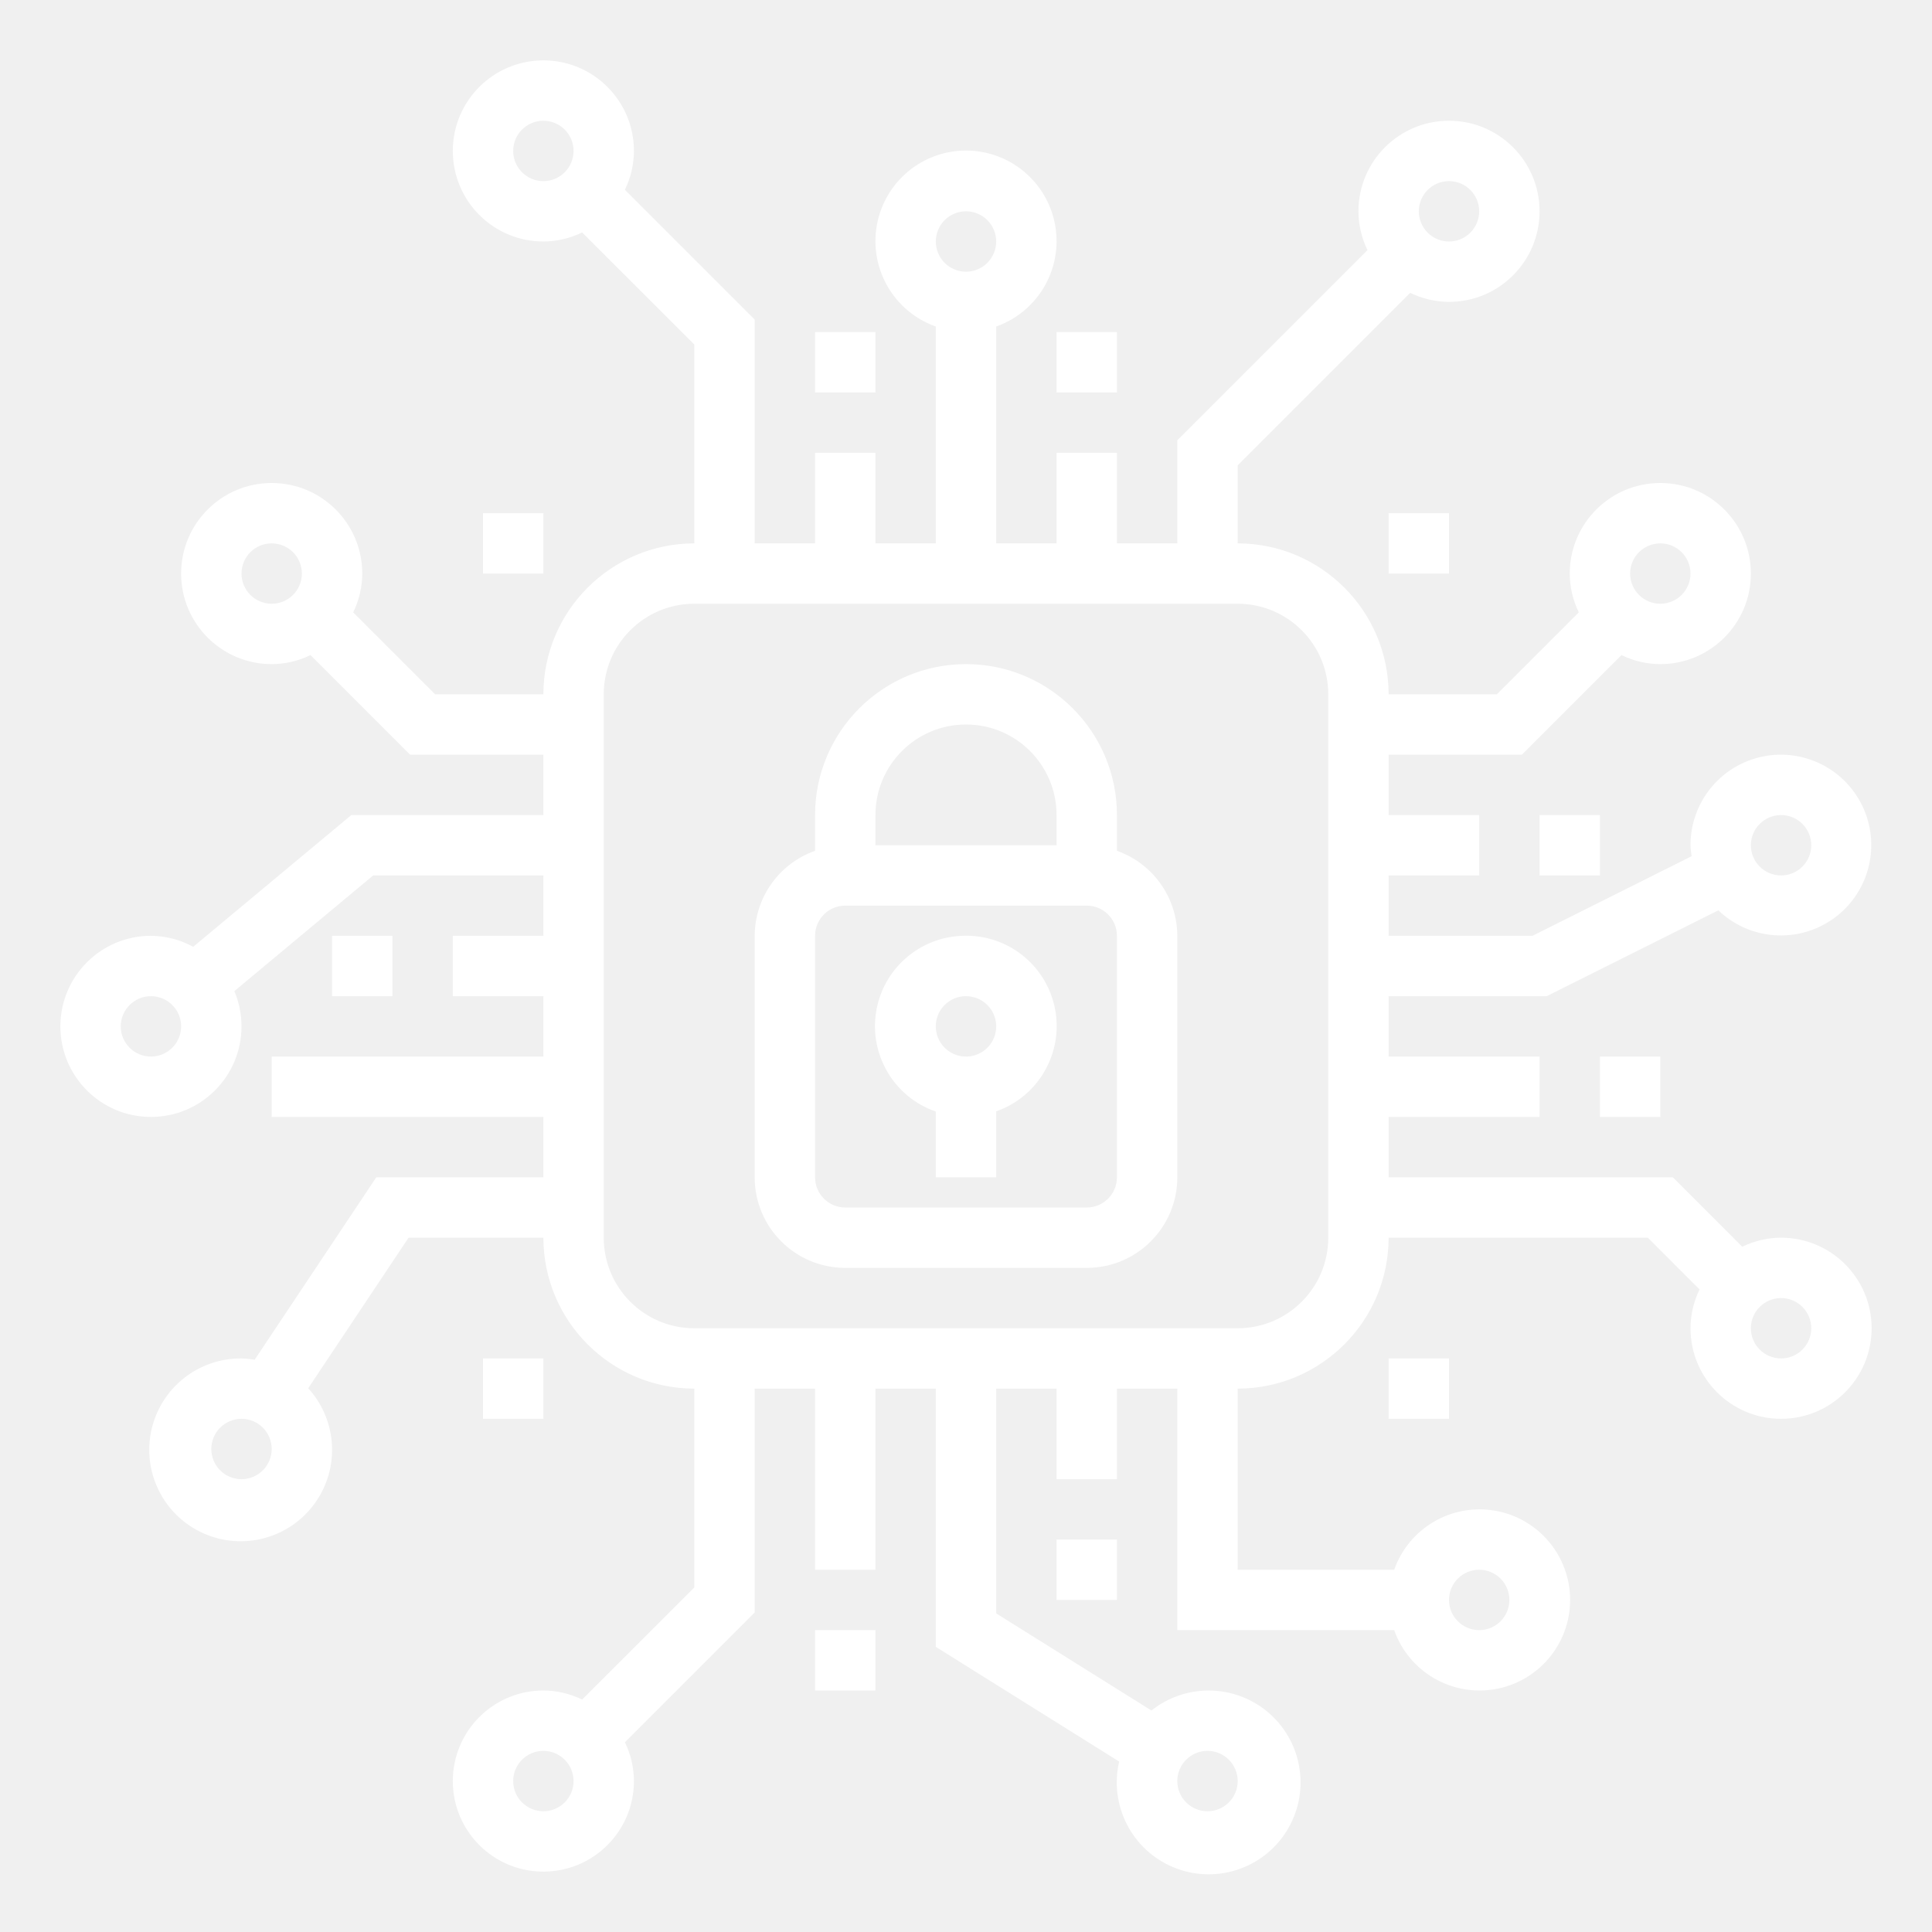
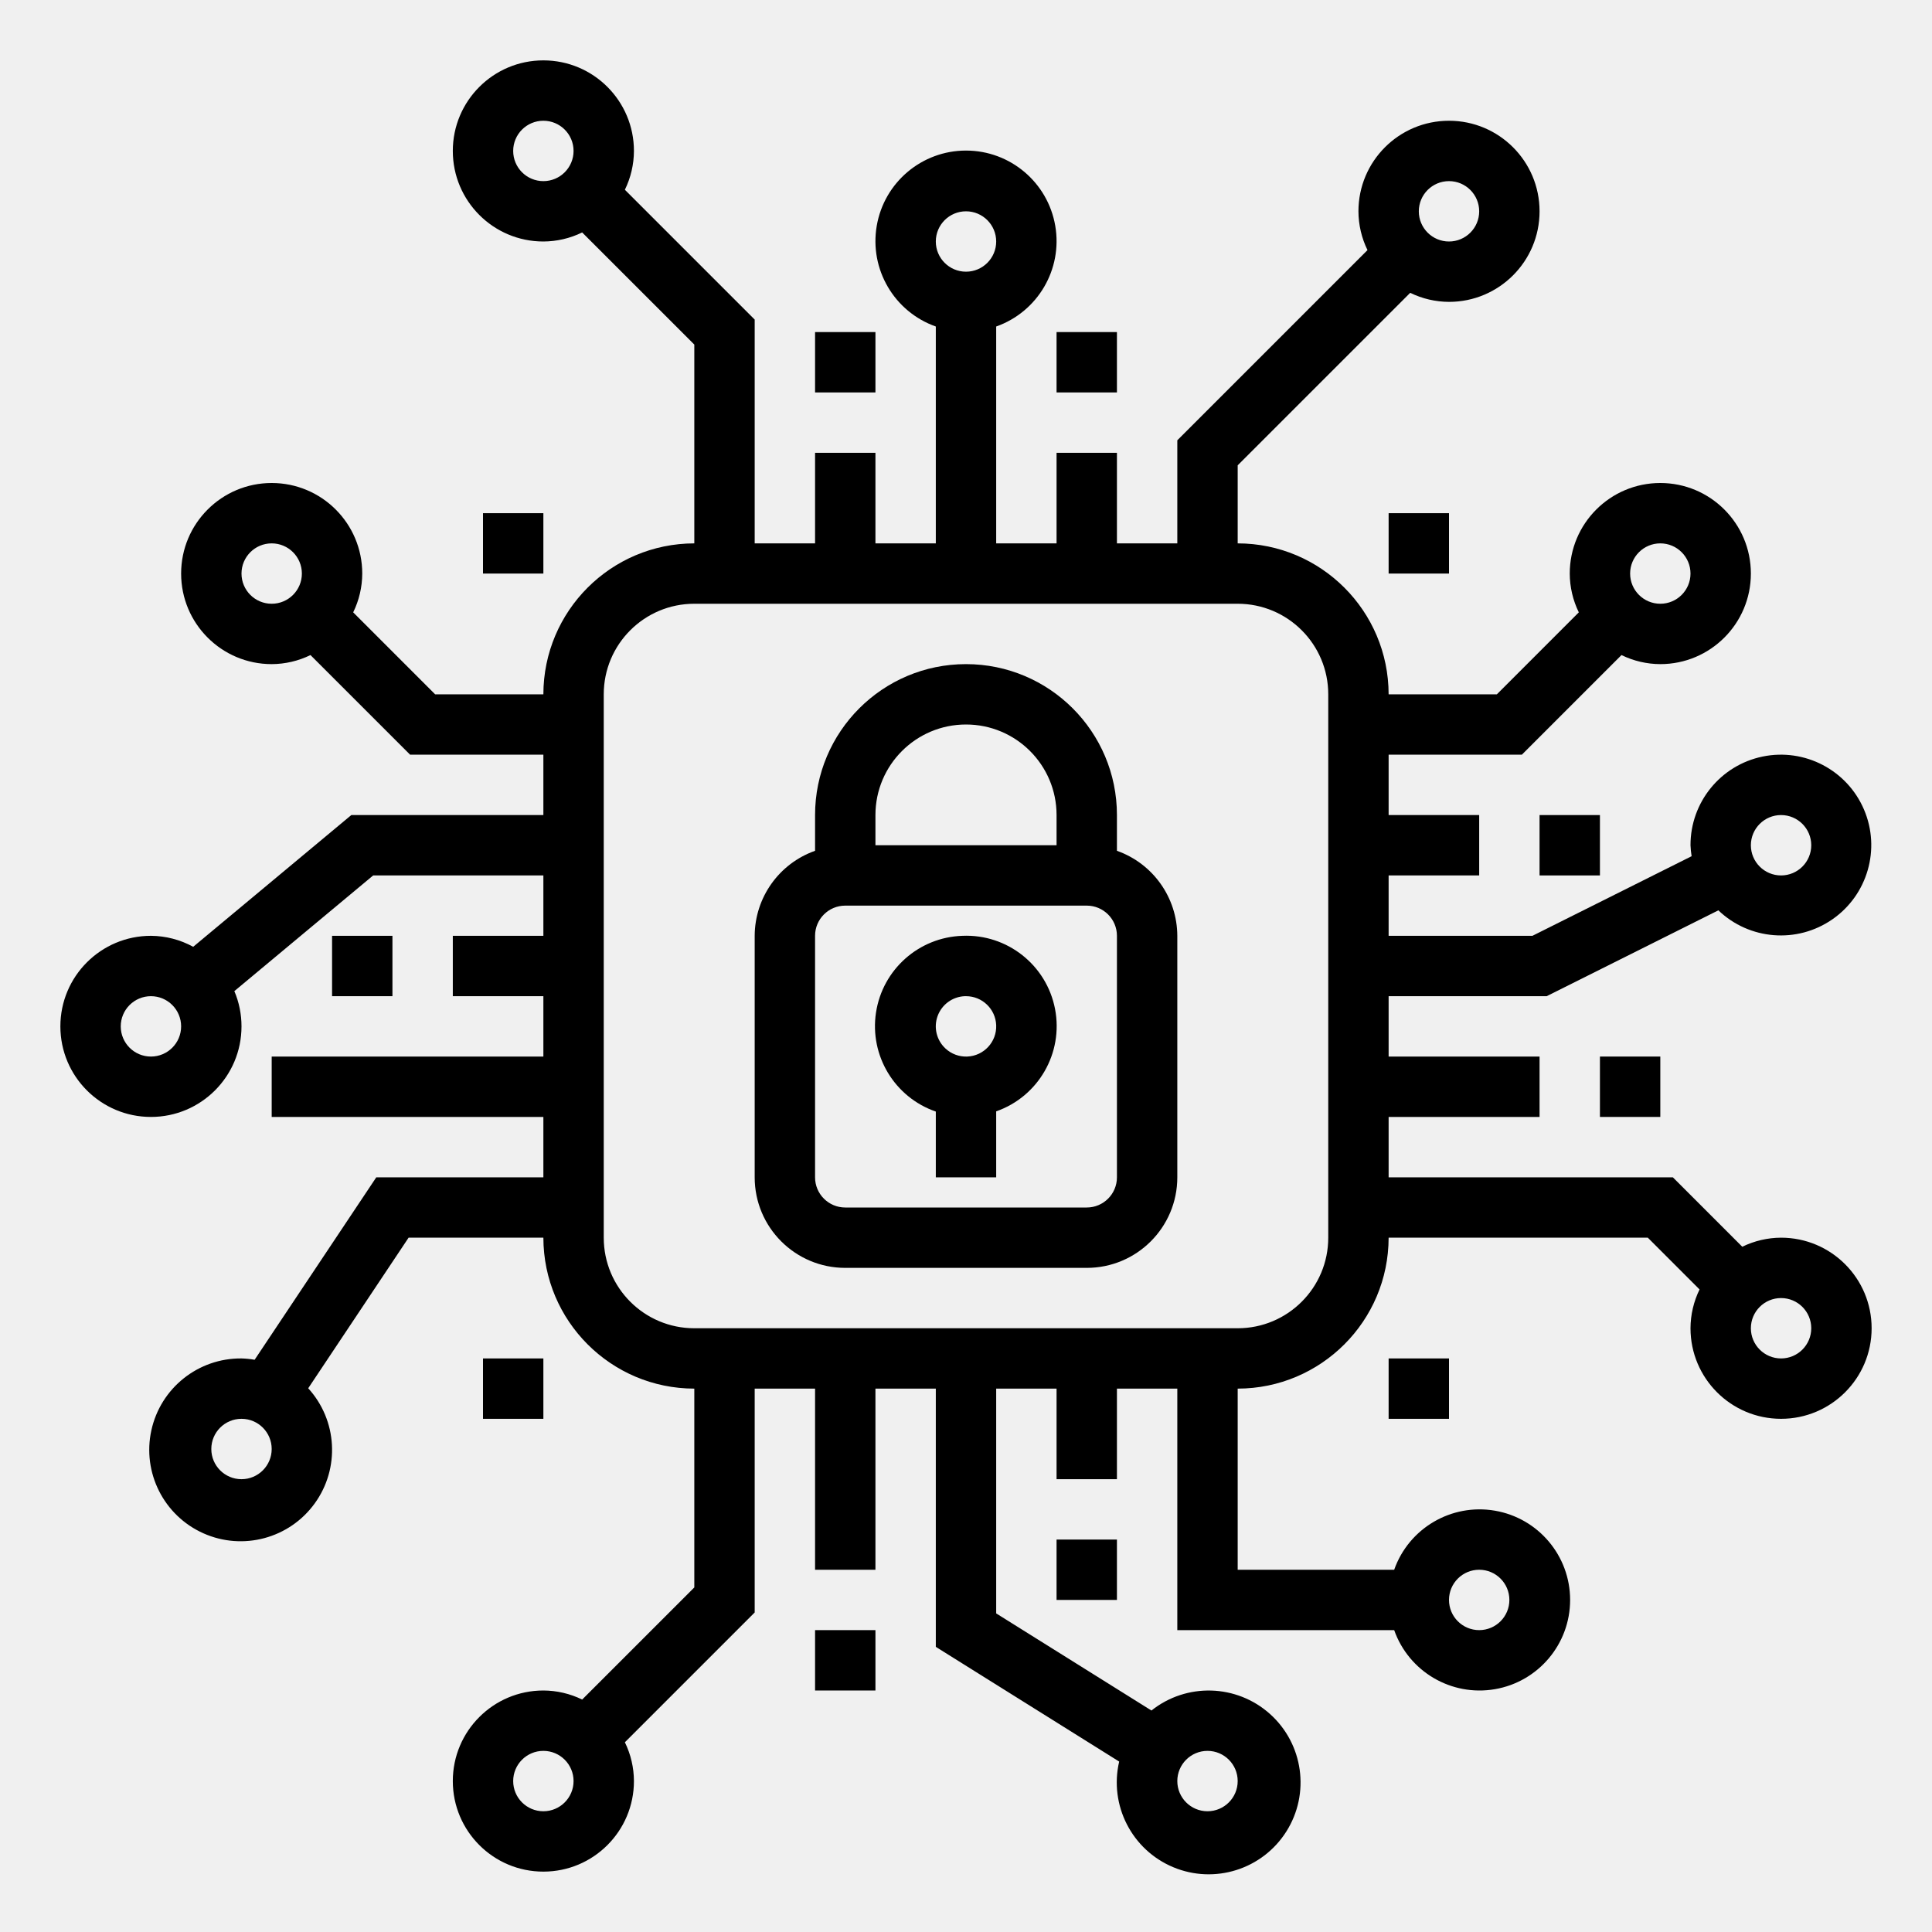
- <svg xmlns="http://www.w3.org/2000/svg" version="1.1" width="512" height="512" x="0" y="0" viewBox="0 0 64 64" style="enable-background:new 0 0 512 512" xml:space="preserve">
-   <g>
-     <g id="Processor_security" data-name="Processor security">
-       <path d="m27 11h2v2h-2z" fill="#ffffff" data-original="#000000" style="" />
-       <path d="m53 35h2v2h-2z" fill="#ffffff" data-original="#000000" style="" />
-       <path d="m35 51h2v2h-2z" fill="#ffffff" data-original="#000000" style="" />
-       <path d="m27 54h2v2h-2z" fill="#ffffff" data-original="#000000" style="" />
-       <path d="m11 31h2v2h-2z" fill="#ffffff" data-original="#000000" style="" />
-       <path d="m35 11h2v2h-2z" fill="#ffffff" data-original="#000000" style="" />
-       <path d="m51 27h2v2h-2z" fill="#ffffff" data-original="#000000" style="" />
-       <path d="m46 17h2v2h-2z" fill="#ffffff" data-original="#000000" style="" />
-       <path d="m16 17h2v2h-2z" fill="#ffffff" data-original="#000000" style="" />
-       <path d="m46 45h2v2h-2z" fill="#ffffff" data-original="#000000" style="" />
-       <path d="m16 45h2v2h-2z" fill="#ffffff" data-original="#000000" style="" />
-       <path d="m31.882 31a2.994 2.994 0 0 0 -.882 5.822v2.178h2v-2.185a2.993 2.993 0 0 0 -1.118-5.815zm1.118 2.961a1 1 0 0 1 -.96 1.039 1 1 0 0 1 -.719-.266 1 1 0 0 1 .639-1.734h.04a1 1 0 0 1 1 .96z" fill="#ffffff" data-original="#000000" style="" />
-       <path d="m37 28.184v-1.184a5 5 0 0 0 -10 0v1.184a3 3 0 0 0 -2 2.816v8a3 3 0 0 0 3 3h8a3 3 0 0 0 3-3v-8a3 3 0 0 0 -2-2.816zm-8-1.184a3 3 0 0 1 6 0v1h-6zm8 12a1 1 0 0 1 -1 1h-8a1 1 0 0 1 -1-1v-8a1 1 0 0 1 1-1h8a1 1 0 0 1 1 1z" fill="#ffffff" data-original="#000000" style="" />
-       <path d="m59 41a2.951 2.951 0 0 0 -1.285.3l-2.3-2.3h-9.415v-2h5v-2h-5v-2h5.236l5.687-2.844a2.994 2.994 0 1 0 -.923-2.156 2.9 2.9 0 0 0 .037.363l-5.273 2.637h-4.764v-2h3v-2h-3v-2h4.414l3.3-3.3a2.951 2.951 0 0 0 1.286.3 3 3 0 1 0 -3-3 2.951 2.951 0 0 0 .3 1.285l-2.714 2.715h-3.586a5.006 5.006 0 0 0 -5-5v-2.586l5.715-5.714a2.951 2.951 0 0 0 1.285.3 3 3 0 1 0 -3-3 2.951 2.951 0 0 0 .3 1.285l-6.3 6.3v3.415h-2v-3h-2v3h-2v-7.184a3 3 0 1 0 -2 0v7.184h-2v-3h-2v3h-2v-7.414l-4.3-4.3a2.951 2.951 0 0 0 .3-1.286 3 3 0 1 0 -3 3 2.951 2.951 0 0 0 1.285-.3l3.715 3.714v6.586a5.006 5.006 0 0 0 -5 5h-3.586l-2.714-2.715a2.951 2.951 0 0 0 .3-1.285 3 3 0 1 0 -3 3 2.951 2.951 0 0 0 1.285-.3l3.3 3.3h4.415v2h-6.362l-5.238 4.364a2.953 2.953 0 0 0 -1.4-.364 3 3 0 1 0 3 3 2.972 2.972 0 0 0 -.237-1.168l4.599-3.832h5.638v2h-3v2h3v2h-9v2h9v2h-5.535l-4.03 6.044a2.968 2.968 0 0 0 -.435-.044 3.028 3.028 0 1 0 2.21.988l3.325-4.988h4.465a5.006 5.006 0 0 0 5 5v6.586l-3.715 3.714a2.951 2.951 0 0 0 -1.285-.3 3 3 0 1 0 3 3 2.951 2.951 0 0 0 -.3-1.285l4.3-4.3v-7.415h2v6h2v-6h2v8.554l6.074 3.8a3.044 3.044 0 1 0 1.069-1.691l-5.143-3.217v-7.446h2v3h2v-3h2v8h7.184a3 3 0 1 0 0-2h-5.184v-6a5.006 5.006 0 0 0 5-5h8.586l1.714 1.715a2.951 2.951 0 0 0 -.3 1.285 3 3 0 1 0 3-3zm0-14a1 1 0 1 1 -1 1 1 1 0 0 1 1-1zm-4-9a1 1 0 1 1 -1 1 1 1 0 0 1 1-1zm-7-12a1 1 0 1 1 -1 1 1 1 0 0 1 1-1zm-16 1a1 1 0 1 1 -1 1 1 1 0 0 1 1-1zm-15-2a1 1 0 1 1 1 1 1 1 0 0 1 -1-1zm-9 14a1 1 0 1 1 1 1 1 1 0 0 1 -1-1zm-3 16a1 1 0 1 1 1-1 1 1 0 0 1 -1 1zm3 14a1 1 0 1 1 1-1 1 1 0 0 1 -1 1zm10 11a1 1 0 1 1 1-1 1 1 0 0 1 -1 1zm22-2a1 1 0 1 1 -1 1 1 1 0 0 1 1-1zm9-6a1 1 0 1 1 -1 1 1 1 0 0 1 1-1zm-5-11a3 3 0 0 1 -3 3h-18a3 3 0 0 1 -3-3v-18a3 3 0 0 1 3-3h18a3 3 0 0 1 3 3zm15 4a1 1 0 1 1 1-1 1 1 0 0 1 -1 1z" fill="#ffffff" data-original="#000000" style="" />
-     </g>
+ <svg xmlns="http://www.w3.org/2000/svg" height="512" viewBox="0 0 64 64" width="512">
+   <g id="Processor_security" data-name="Processor security">
+     <path d="m27 11h2v2h-2z" />
+     <path d="m53 35h2v2h-2z" />
+     <path d="m35 51h2v2h-2z" />
+     <path d="m27 54h2v2h-2z" />
+     <path d="m11 31h2v2h-2z" />
+     <path d="m35 11h2v2h-2z" />
+     <path d="m51 27h2v2h-2z" />
+     <path d="m46 17h2v2h-2z" />
+     <path d="m16 17h2v2h-2z" />
+     <path d="m46 45h2v2h-2z" />
+     <path d="m16 45h2v2h-2z" />
+     <path d="m31.882 31a2.994 2.994 0 0 0 -.882 5.822v2.178h2v-2.185a2.993 2.993 0 0 0 -1.118-5.815zm1.118 2.961a1 1 0 0 1 -.96 1.039 1 1 0 0 1 -.719-.266 1 1 0 0 1 .639-1.734h.04a1 1 0 0 1 1 .96z" />
+     <path d="m37 28.184v-1.184a5 5 0 0 0 -10 0v1.184a3 3 0 0 0 -2 2.816v8a3 3 0 0 0 3 3h8a3 3 0 0 0 3-3v-8a3 3 0 0 0 -2-2.816zm-8-1.184a3 3 0 0 1 6 0v1h-6zm8 12a1 1 0 0 1 -1 1h-8a1 1 0 0 1 -1-1v-8a1 1 0 0 1 1-1h8a1 1 0 0 1 1 1z" />
+     <path d="m59 41a2.951 2.951 0 0 0 -1.285.3l-2.3-2.3h-9.415v-2h5v-2h-5v-2h5.236l5.687-2.844a2.994 2.994 0 1 0 -.923-2.156 2.9 2.9 0 0 0 .037.363l-5.273 2.637h-4.764v-2h3v-2h-3v-2h4.414l3.3-3.3a2.951 2.951 0 0 0 1.286.3 3 3 0 1 0 -3-3 2.951 2.951 0 0 0 .3 1.285l-2.714 2.715h-3.586a5.006 5.006 0 0 0 -5-5v-2.586l5.715-5.714a2.951 2.951 0 0 0 1.285.3 3 3 0 1 0 -3-3 2.951 2.951 0 0 0 .3 1.285l-6.3 6.3v3.415h-2v-3h-2v3h-2v-7.184a3 3 0 1 0 -2 0v7.184h-2v-3h-2v3h-2v-7.414l-4.3-4.3a2.951 2.951 0 0 0 .3-1.286 3 3 0 1 0 -3 3 2.951 2.951 0 0 0 1.285-.3l3.715 3.714v6.586a5.006 5.006 0 0 0 -5 5h-3.586l-2.714-2.715a2.951 2.951 0 0 0 .3-1.285 3 3 0 1 0 -3 3 2.951 2.951 0 0 0 1.285-.3l3.3 3.3h4.415v2h-6.362l-5.238 4.364a2.953 2.953 0 0 0 -1.4-.364 3 3 0 1 0 3 3 2.972 2.972 0 0 0 -.237-1.168l4.599-3.832h5.638v2h-3v2h3v2h-9v2h9v2h-5.535l-4.03 6.044a2.968 2.968 0 0 0 -.435-.044 3.028 3.028 0 1 0 2.21.988l3.325-4.988h4.465a5.006 5.006 0 0 0 5 5v6.586l-3.715 3.714a2.951 2.951 0 0 0 -1.285-.3 3 3 0 1 0 3 3 2.951 2.951 0 0 0 -.3-1.285l4.3-4.3v-7.415h2v6h2v-6h2v8.554l6.074 3.8a3.044 3.044 0 1 0 1.069-1.691l-5.143-3.217v-7.446h2v3h2v-3h2v8h7.184a3 3 0 1 0 0-2h-5.184v-6a5.006 5.006 0 0 0 5-5h8.586l1.714 1.715a2.951 2.951 0 0 0 -.3 1.285 3 3 0 1 0 3-3zm0-14a1 1 0 1 1 -1 1 1 1 0 0 1 1-1zm-4-9a1 1 0 1 1 -1 1 1 1 0 0 1 1-1zm-7-12a1 1 0 1 1 -1 1 1 1 0 0 1 1-1zm-16 1a1 1 0 1 1 -1 1 1 1 0 0 1 1-1zm-15-2a1 1 0 1 1 1 1 1 1 0 0 1 -1-1zm-9 14a1 1 0 1 1 1 1 1 1 0 0 1 -1-1zm-3 16a1 1 0 1 1 1-1 1 1 0 0 1 -1 1zm3 14a1 1 0 1 1 1-1 1 1 0 0 1 -1 1zm10 11a1 1 0 1 1 1-1 1 1 0 0 1 -1 1zm22-2a1 1 0 1 1 -1 1 1 1 0 0 1 1-1zm9-6a1 1 0 1 1 -1 1 1 1 0 0 1 1-1zm-5-11a3 3 0 0 1 -3 3h-18a3 3 0 0 1 -3-3v-18a3 3 0 0 1 3-3h18a3 3 0 0 1 3 3zm15 4a1 1 0 1 1 1-1 1 1 0 0 1 -1 1z" />
  </g>
</svg>
